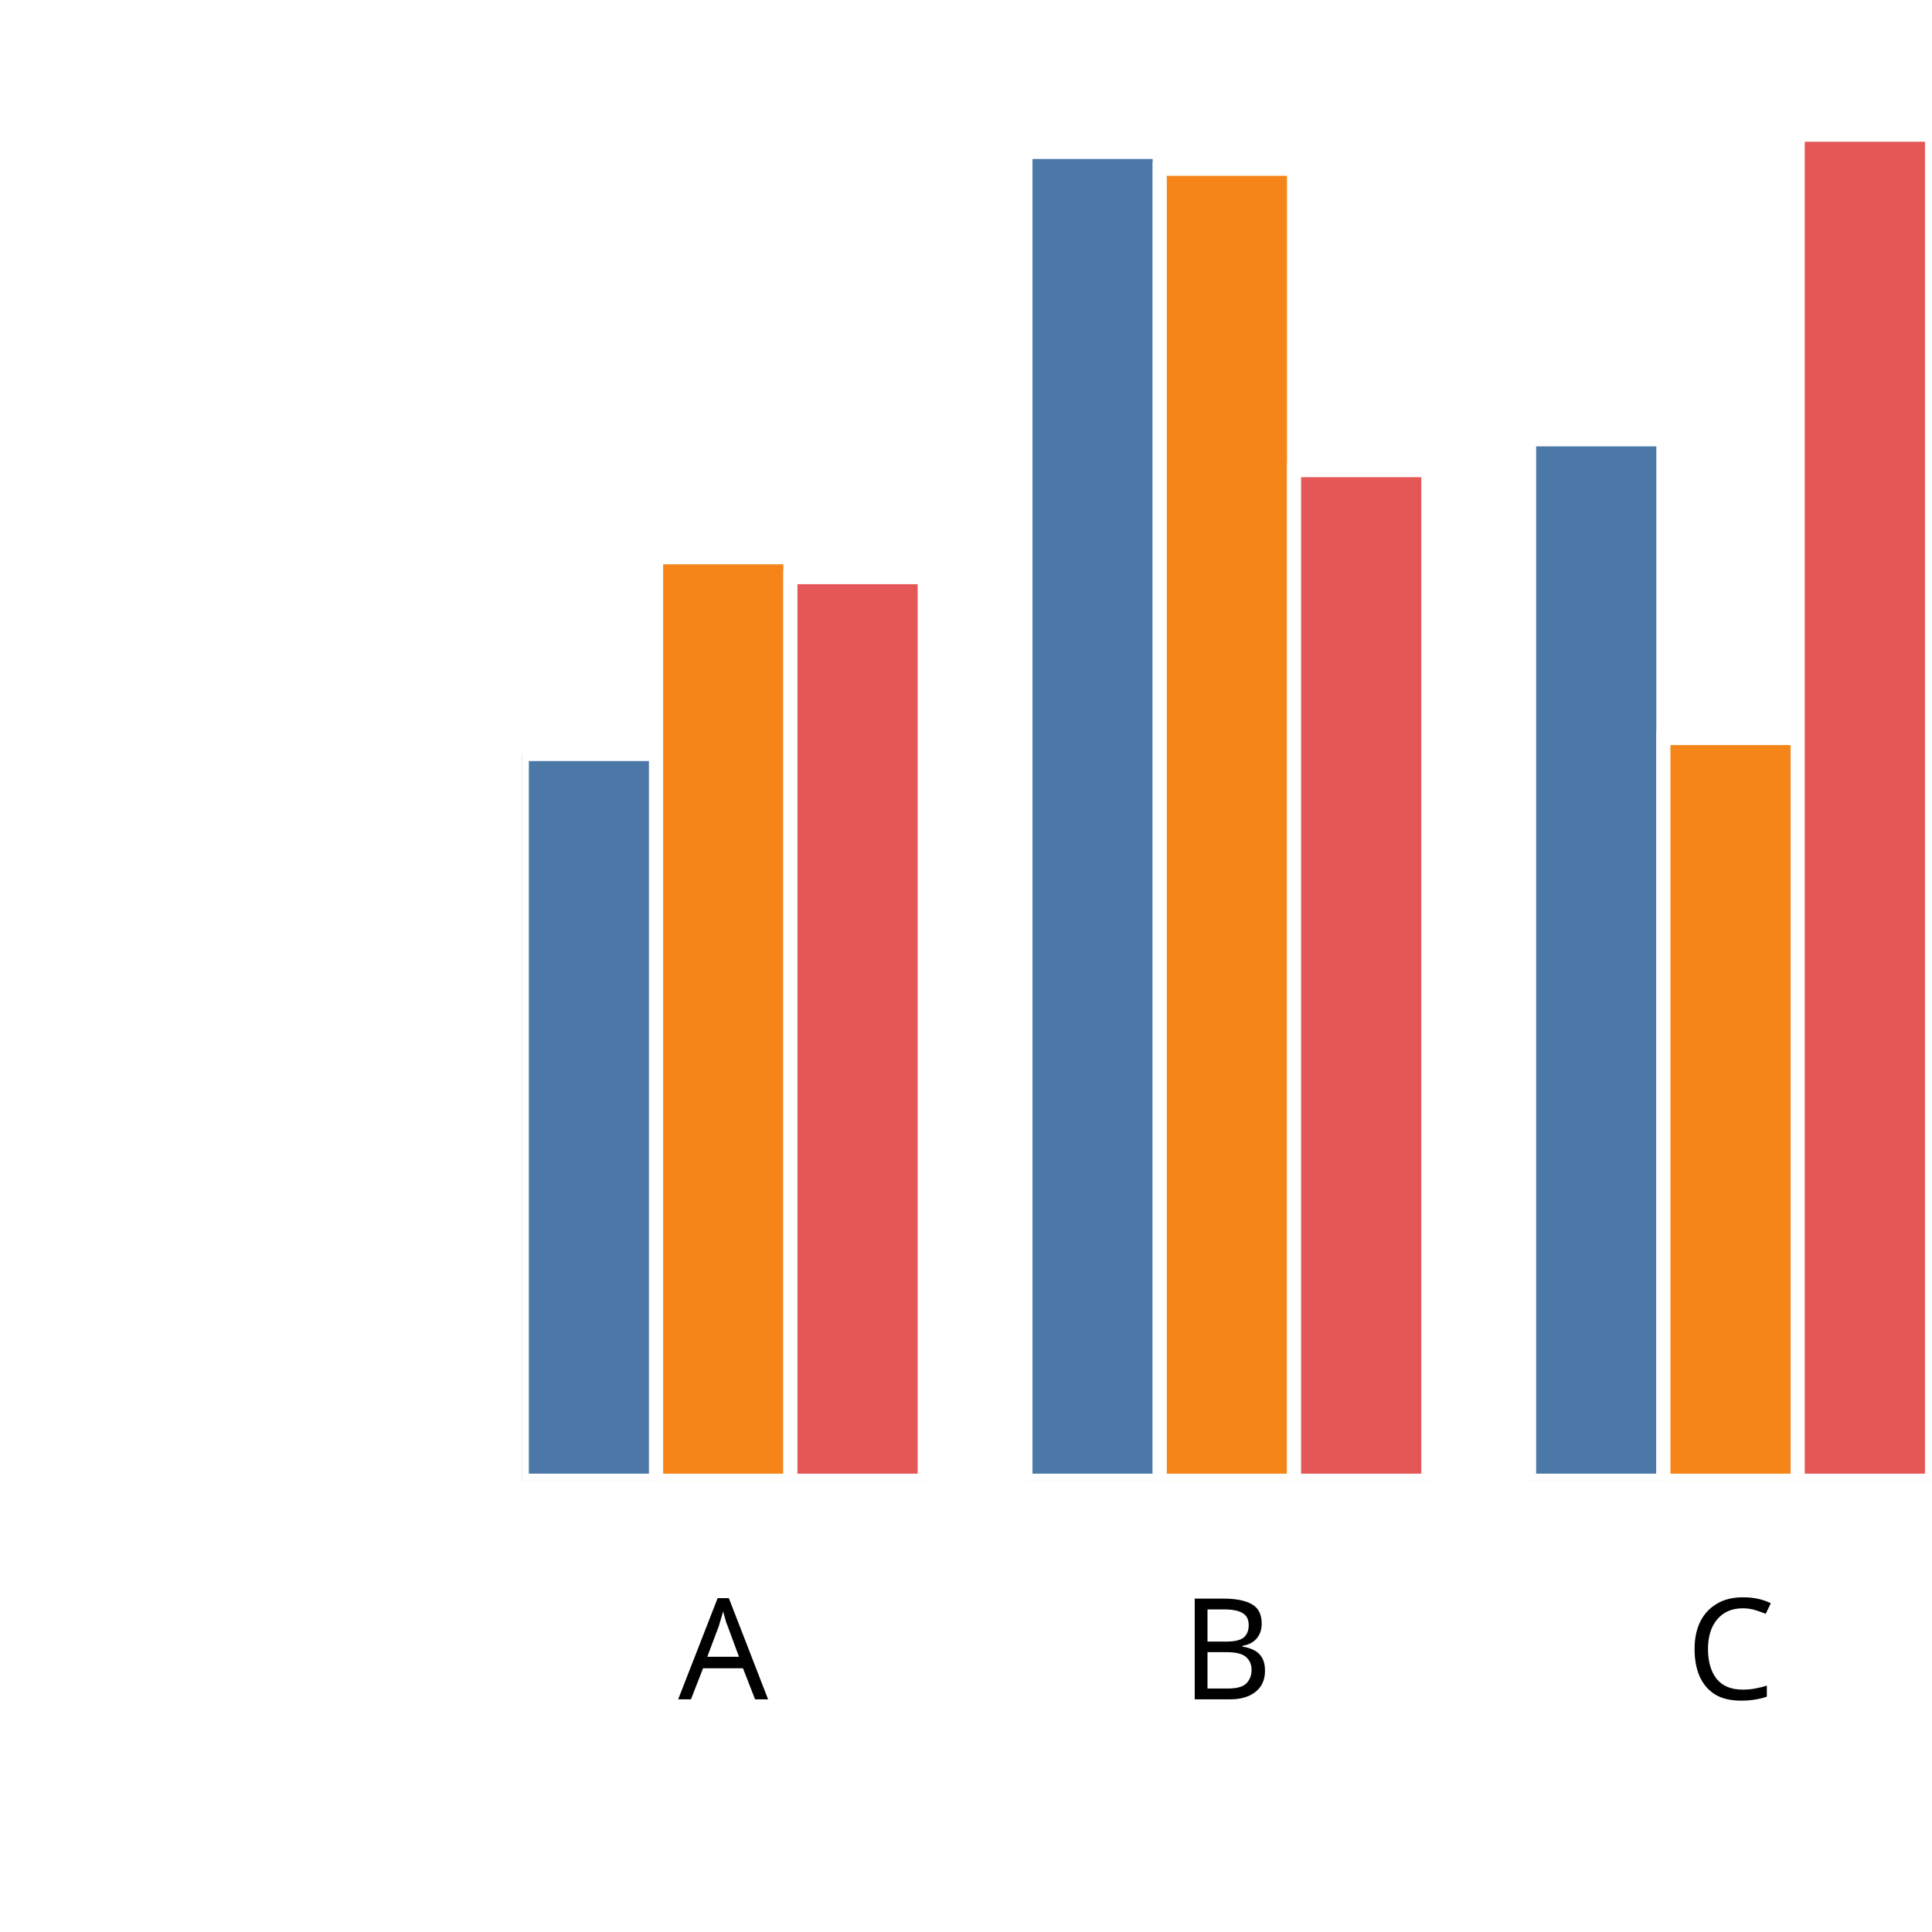
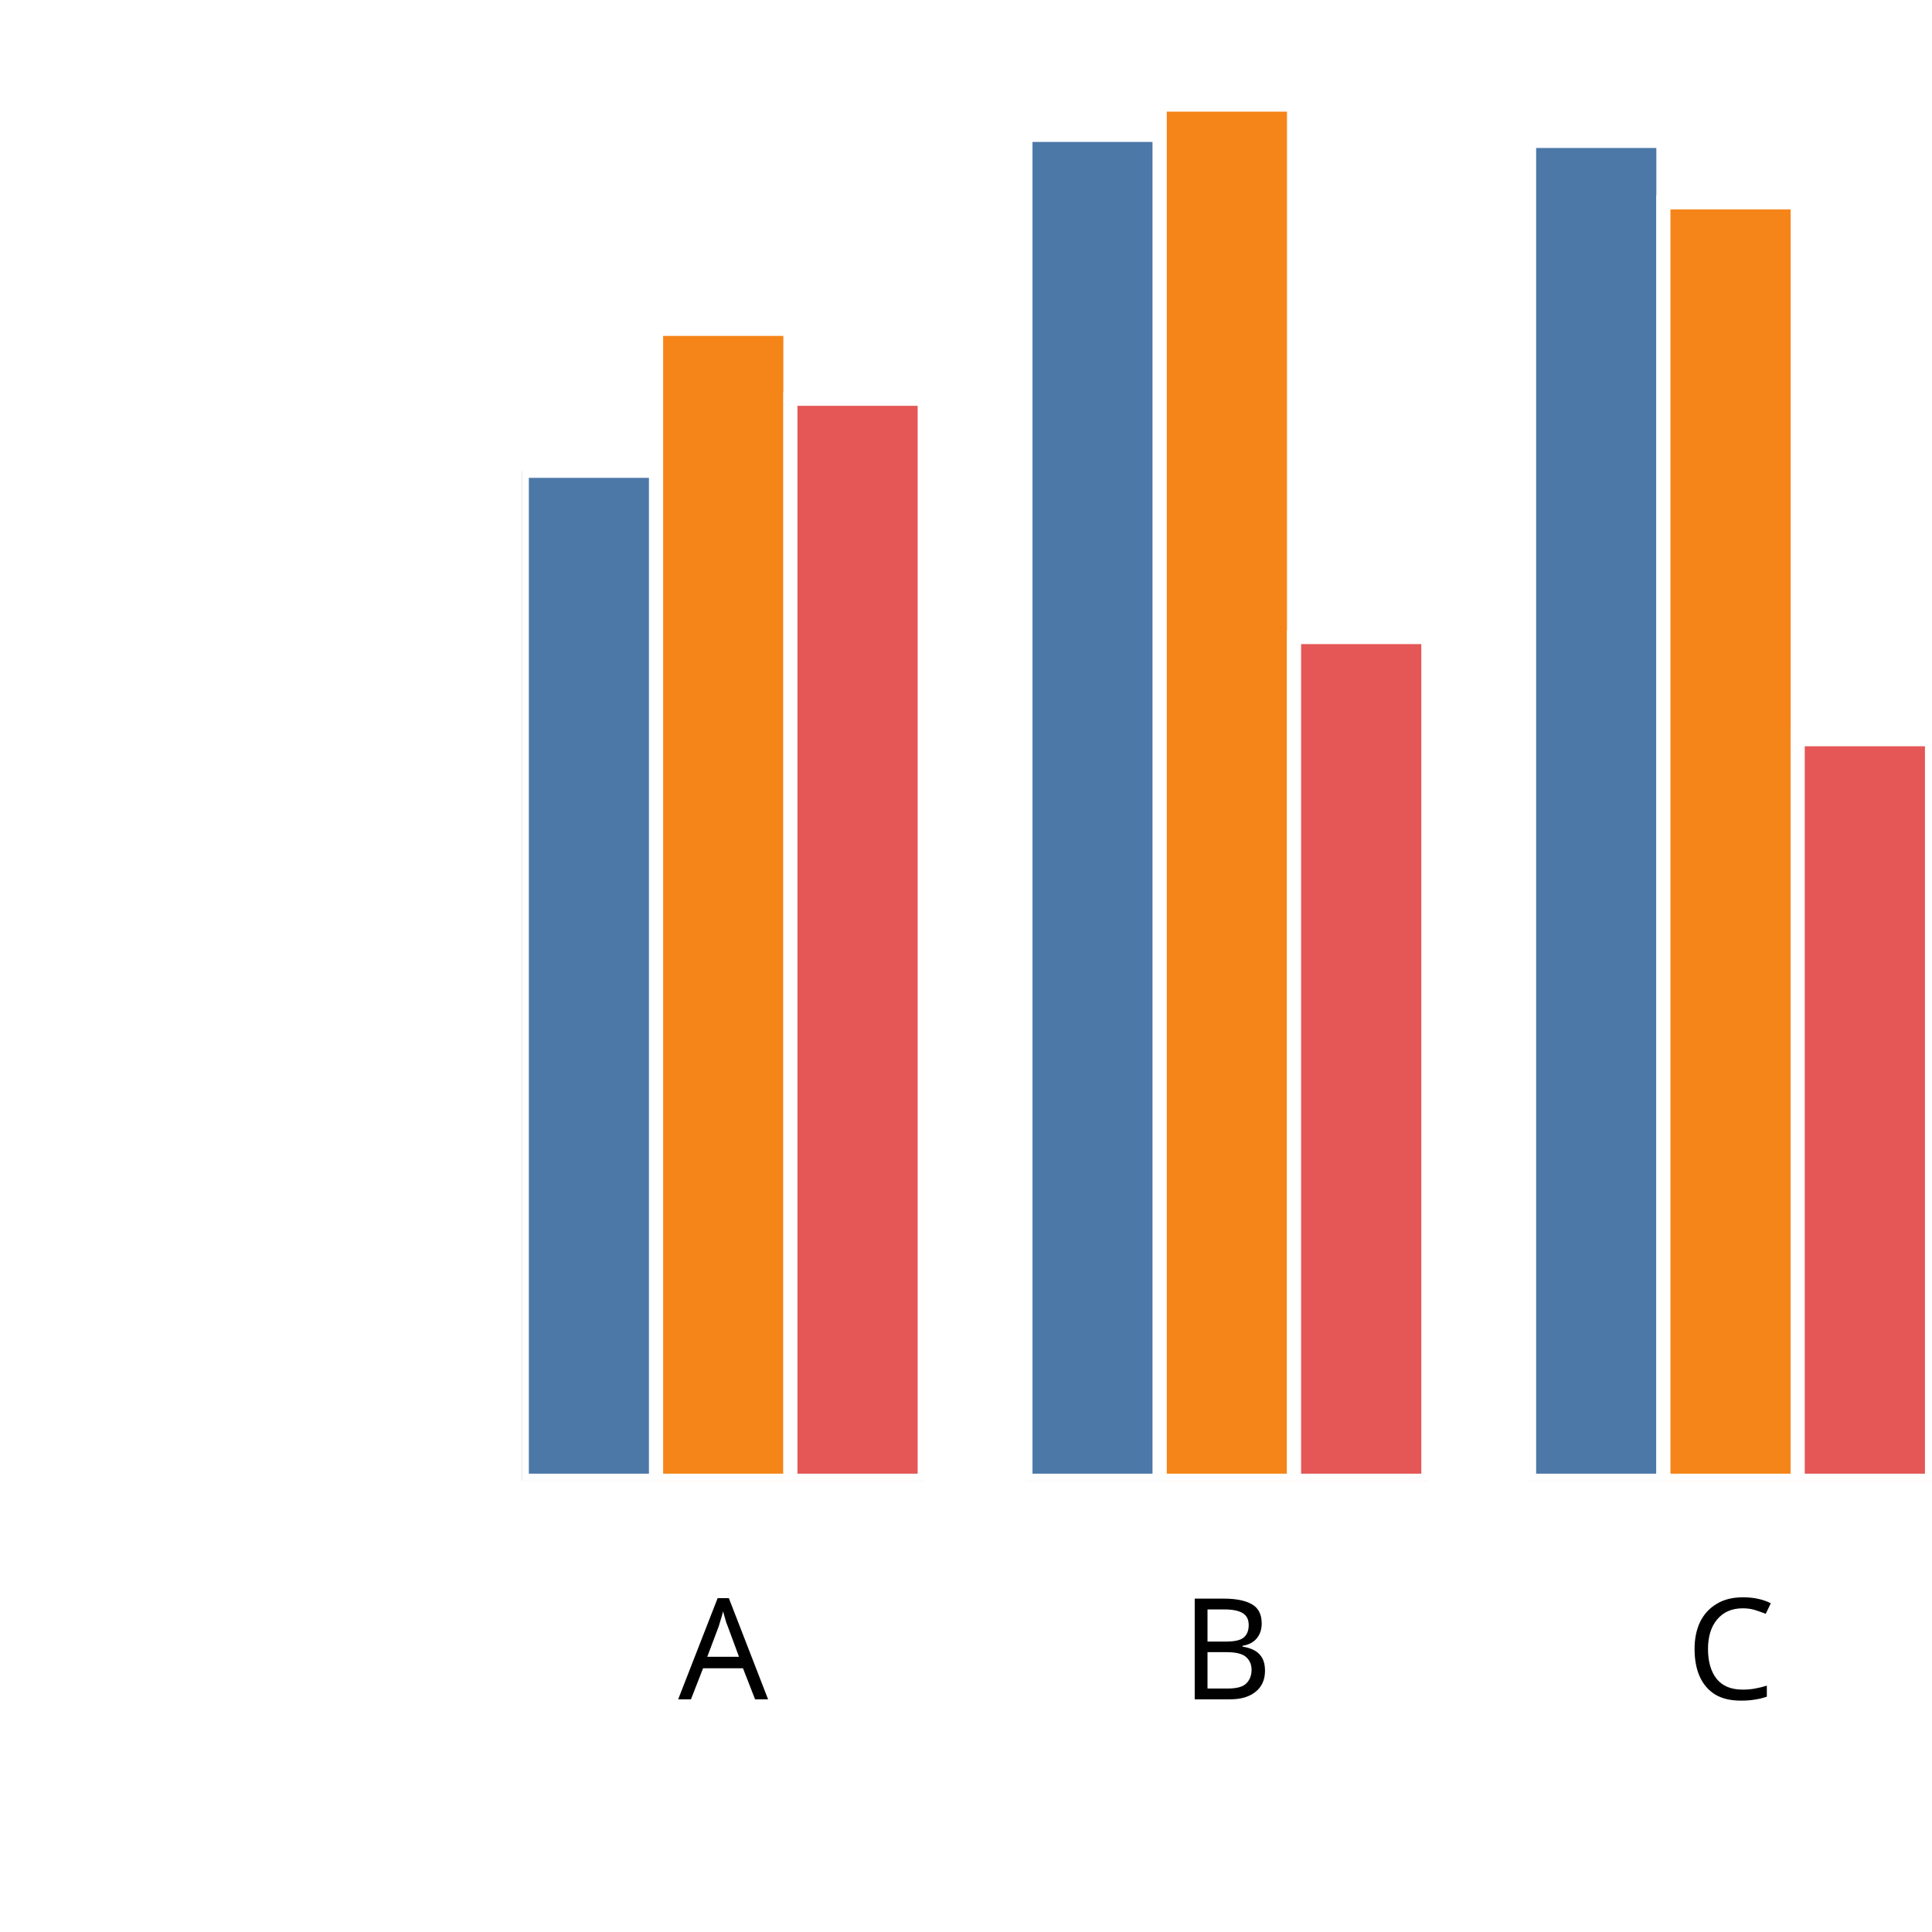
<svg xmlns="http://www.w3.org/2000/svg" version="1.1" class="marks" width="137" height="137" viewBox="0 0 137 137">
  <rect width="137" height="137" fill="white" />
  <g fill="none" stroke-miterlimit="10" transform="translate(37,5)">
    <g class="mark-group role-frame root" role="graphics-object" aria-roledescription="group mark container">
      <g transform="translate(0,0)">
        <path class="background" aria-hidden="true" d="M0,0h100v100h-100Z" />
        <g>
          <g class="mark-group role-axis" role="graphics-symbol" aria-roledescription="axis" aria-label="X-axis titled 'x' for a discrete scale with 3 values: A, B, C">
            <g transform="translate(0.5,100.5)">
              <path class="background" aria-hidden="true" d="M0,0h0v0h0Z" pointer-events="none" />
              <g>
                <g class="mark-rule role-axis-tick" pointer-events="none">
                  <line transform="translate(14,0)" x2="0" y2="5" stroke="white" stroke-width="1.01" opacity="1" />
                  <line transform="translate(50,0)" x2="0" y2="5" stroke="white" stroke-width="1.01" opacity="1" />
                  <line transform="translate(85,0)" x2="0" y2="5" stroke="white" stroke-width="1.01" opacity="1" />
                </g>
                <g class="mark-text role-axis-label" pointer-events="none">
                  <text text-anchor="middle" transform="translate(13.78571,15)" font-family="sans-serif" font-size="10px" font-style="normal" font-weight="400" fill="black" opacity="1">A</text>
                  <text text-anchor="middle" transform="translate(49.5,15)" font-family="sans-serif" font-size="10px" font-style="normal" font-weight="400" fill="black" opacity="1">B</text>
                  <text text-anchor="middle" transform="translate(85.21429,15)" font-family="sans-serif" font-size="10px" font-style="normal" font-weight="400" fill="black" opacity="1">C</text>
                </g>
                <g class="mark-text role-axis-title" pointer-events="none">
                  <text text-anchor="middle" transform="translate(50,30)" font-family="sans-serif" font-size="11px" font-style="normal" font-weight="400" fill="white" opacity="1">x</text>
                </g>
              </g>
              <path class="foreground" aria-hidden="true" d="" pointer-events="none" display="none" />
            </g>
          </g>
          <g class="mark-group role-axis" role="graphics-symbol" aria-roledescription="axis" aria-label="Y-axis titled 'sum of y' for a linear scale with values from 0.0 to 2.0">
            <g transform="translate(0.5,0.5)">
              <path class="background" aria-hidden="true" d="M0,0h0v0h0Z" pointer-events="none" />
              <g>
                <g class="mark-rule role-axis-tick" pointer-events="none">
                  <line transform="translate(0,100)" x2="-5" y2="0" stroke="white" stroke-width="1.01" opacity="1" />
                  <line transform="translate(0,75)" x2="-5" y2="0" stroke="white" stroke-width="1.01" opacity="1" />
                  <line transform="translate(0,50)" x2="-5" y2="0" stroke="white" stroke-width="1.01" opacity="1" />
                  <line transform="translate(0,25)" x2="-5" y2="0" stroke="white" stroke-width="1.01" opacity="1" />
                  <line transform="translate(0,0)" x2="-5" y2="0" stroke="white" stroke-width="1.01" opacity="1" />
                </g>
                <g class="mark-text role-axis-label" pointer-events="none">
                  <text text-anchor="end" transform="translate(-7,103)" font-family="sans-serif" font-size="10px" font-style="normal" font-weight="400" fill="white" opacity="1">0.0</text>
                  <text text-anchor="end" transform="translate(-7,78)" font-family="sans-serif" font-size="10px" font-style="normal" font-weight="400" fill="white" opacity="1">0.5</text>
                  <text text-anchor="end" transform="translate(-7,53)" font-family="sans-serif" font-size="10px" font-style="normal" font-weight="400" fill="white" opacity="1">1.0</text>
                  <text text-anchor="end" transform="translate(-7,28)" font-family="sans-serif" font-size="10px" font-style="normal" font-weight="400" fill="white" opacity="1">1.5</text>
                  <text text-anchor="end" transform="translate(-7,3)" font-family="sans-serif" font-size="10px" font-style="normal" font-weight="400" fill="white" opacity="1">2.0</text>
                </g>
                <g class="mark-text role-axis-title" pointer-events="none">
                  <text text-anchor="middle" transform="translate(-26,50) rotate(-90) translate(0,-2)" font-family="sans-serif" font-size="11px" font-style="normal" font-weight="400" fill="white" opacity="1">sum of y</text>
                </g>
              </g>
              <path class="foreground" aria-hidden="true" d="" pointer-events="none" display="none" />
            </g>
          </g>
          <g class="mark-group role-scope" clip-path="url(#clip1)" role="graphics-object" aria-roledescription="group mark container">
            <g transform="translate(0,0)">
              <path class="background" aria-hidden="true" d="M0,0h0v0h0Z" />
              <g>
                <g class="mark-rect role-mark" role="graphics-symbol" aria-roledescription="rect mark container">
-                   <path d="M1.7763568394002505e-15,48.466h9.524v51.534h-9.524Z" fill="#4c78a8" stroke="white" stroke-width="1" opacity="1" />
-                   <path d="M9.524,34.515h9.524v65.485h-9.524Z" fill="#f58518" stroke="white" stroke-width="1" opacity="1" />
-                   <path d="M19.048,35.924h9.524v64.076h-9.524Z" fill="#e45756" stroke="white" stroke-width="1" opacity="1" />
+                   <path d="M1.7763568394002505e-15,28.386h9.524v71.614h-9.524Z" fill="#4c78a8" stroke="white" stroke-width="1" opacity="1" />
+                   <path d="M9.524,18.318h9.524v81.682h-9.524Z" fill="#f58518" stroke="white" stroke-width="1" opacity="1" />
+                   <path d="M19.048,23.277h9.524v76.723h-9.524Z" fill="#e45756" stroke="white" stroke-width="1" opacity="1" />
                </g>
              </g>
              <path class="foreground" aria-hidden="true" d="" display="none" />
            </g>
            <g transform="translate(35.71429,0)">
              <path class="background" aria-hidden="true" d="M0,0h0v0h0Z" />
              <g>
                <g class="mark-rect role-mark" role="graphics-symbol" aria-roledescription="rect mark container">
-                   <path d="M1.7763568394002505e-15,5.776h9.524v94.224h-9.524Z" fill="#4c78a8" stroke="white" stroke-width="1" opacity="1" />
-                   <path d="M9.524,6.97h9.524v93.03h-9.524Z" fill="#f58518" stroke="white" stroke-width="1" opacity="1" />
-                   <path d="M19.048,28.336h9.524v71.664h-9.524Z" fill="#e45756" stroke="white" stroke-width="1" opacity="1" />
+                   <path d="M1.7763568394002505e-15,4.565h9.524v95.435h-9.524Z" fill="#4c78a8" stroke="white" stroke-width="1" opacity="1" />
+                   <path d="M9.524,2.416h9.524v97.584h-9.524Z" fill="#f58518" stroke="white" stroke-width="1" opacity="1" />
+                   <path d="M19.048,40.174h9.524v59.826h-9.524Z" fill="#e45756" stroke="white" stroke-width="1" opacity="1" />
                </g>
              </g>
              <path class="foreground" aria-hidden="true" d="" display="none" />
            </g>
            <g transform="translate(71.42857,0)">
              <path class="background" aria-hidden="true" d="M0,0h0v0h0Z" />
              <g>
                <g class="mark-rect role-mark" role="graphics-symbol" aria-roledescription="rect mark container">
-                   <path d="M1.7763568394002505e-15,26.154h9.524v73.846h-9.524Z" fill="#4c78a8" stroke="white" stroke-width="1" opacity="1" />
-                   <path d="M9.524,47.334h9.524v52.666h-9.524Z" fill="#f58518" stroke="white" stroke-width="1" opacity="1" />
-                   <path d="M19.048,4.552h9.524v95.448h-9.524Z" fill="#e45756" stroke="white" stroke-width="1" opacity="1" />
+                   <path d="M1.7763568394002505e-15,4.994h9.524v95.006h-9.524Z" fill="#4c78a8" stroke="white" stroke-width="1" opacity="1" />
+                   <path d="M9.524,9.352h9.524v90.648h-9.524Z" fill="#f58518" stroke="white" stroke-width="1" opacity="1" />
+                   <path d="M19.048,47.417h9.524v52.583h-9.524Z" fill="#e45756" stroke="white" stroke-width="1" opacity="1" />
                </g>
              </g>
              <path class="foreground" aria-hidden="true" d="" display="none" />
            </g>
          </g>
        </g>
        <path class="foreground" aria-hidden="true" d="" display="none" />
      </g>
    </g>
  </g>
  <defs>
    <clipPath id="clip1">
      <rect x="0" y="0" width="100" height="100" />
    </clipPath>
  </defs>
</svg>
